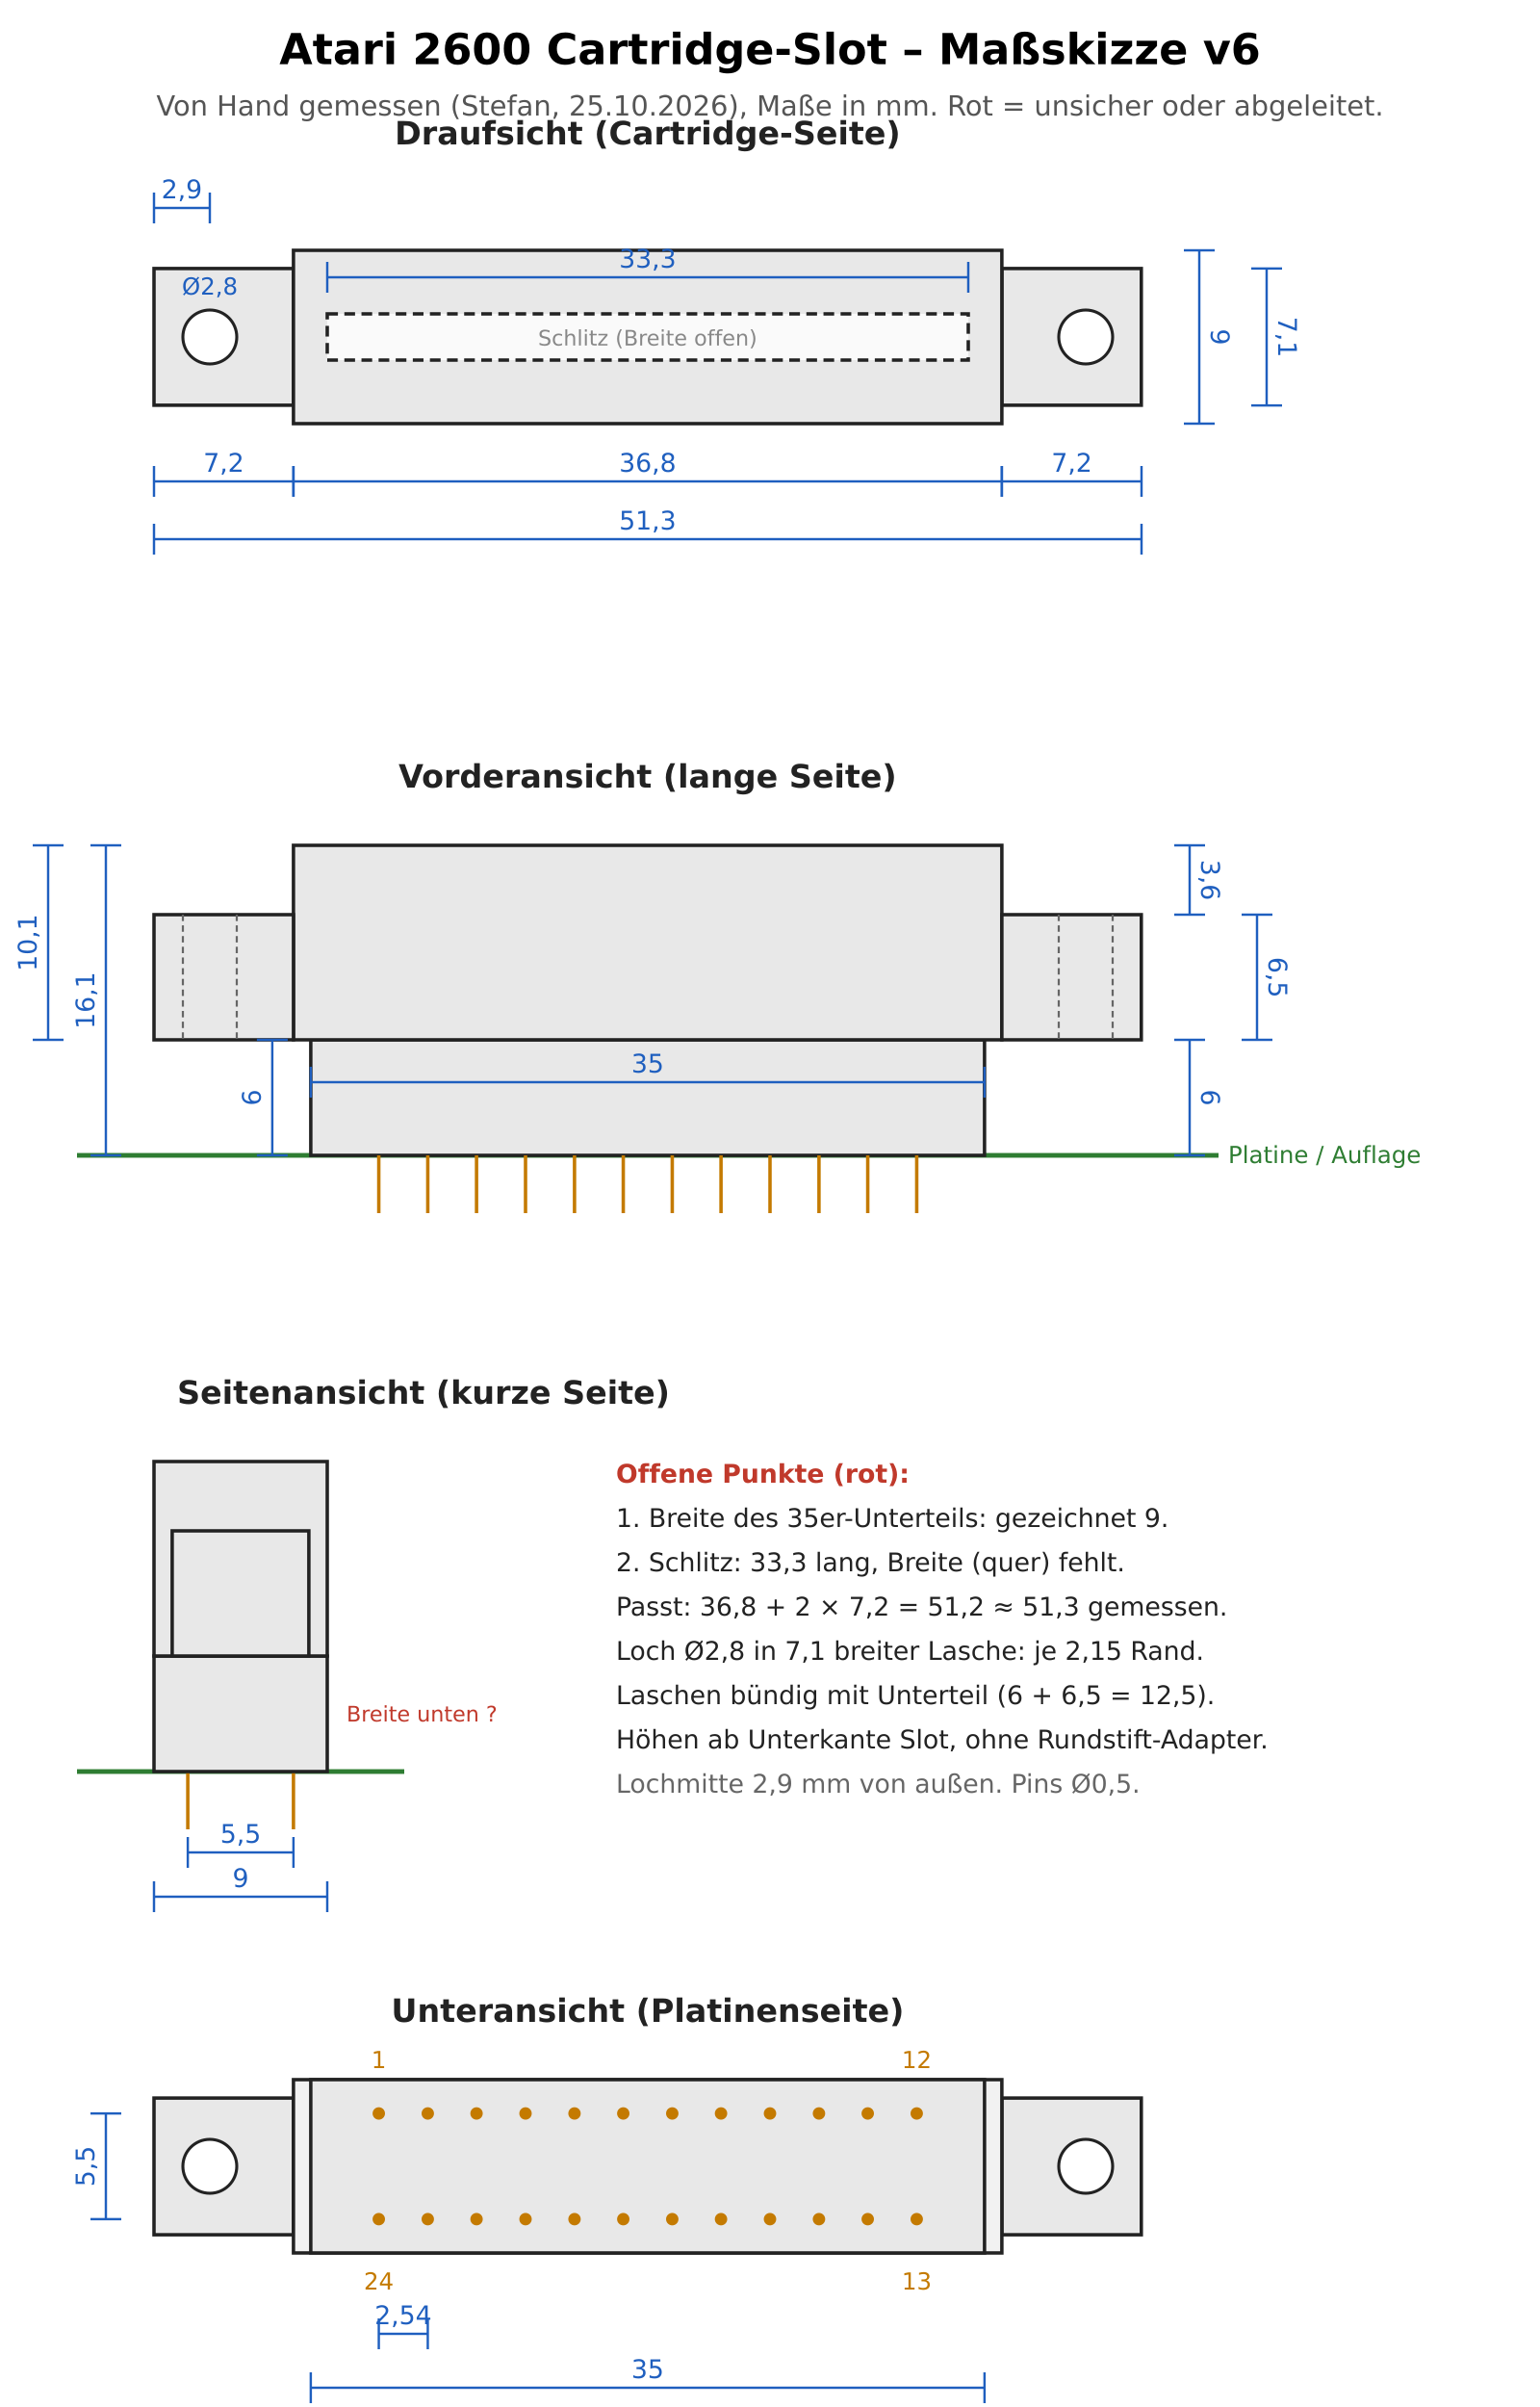
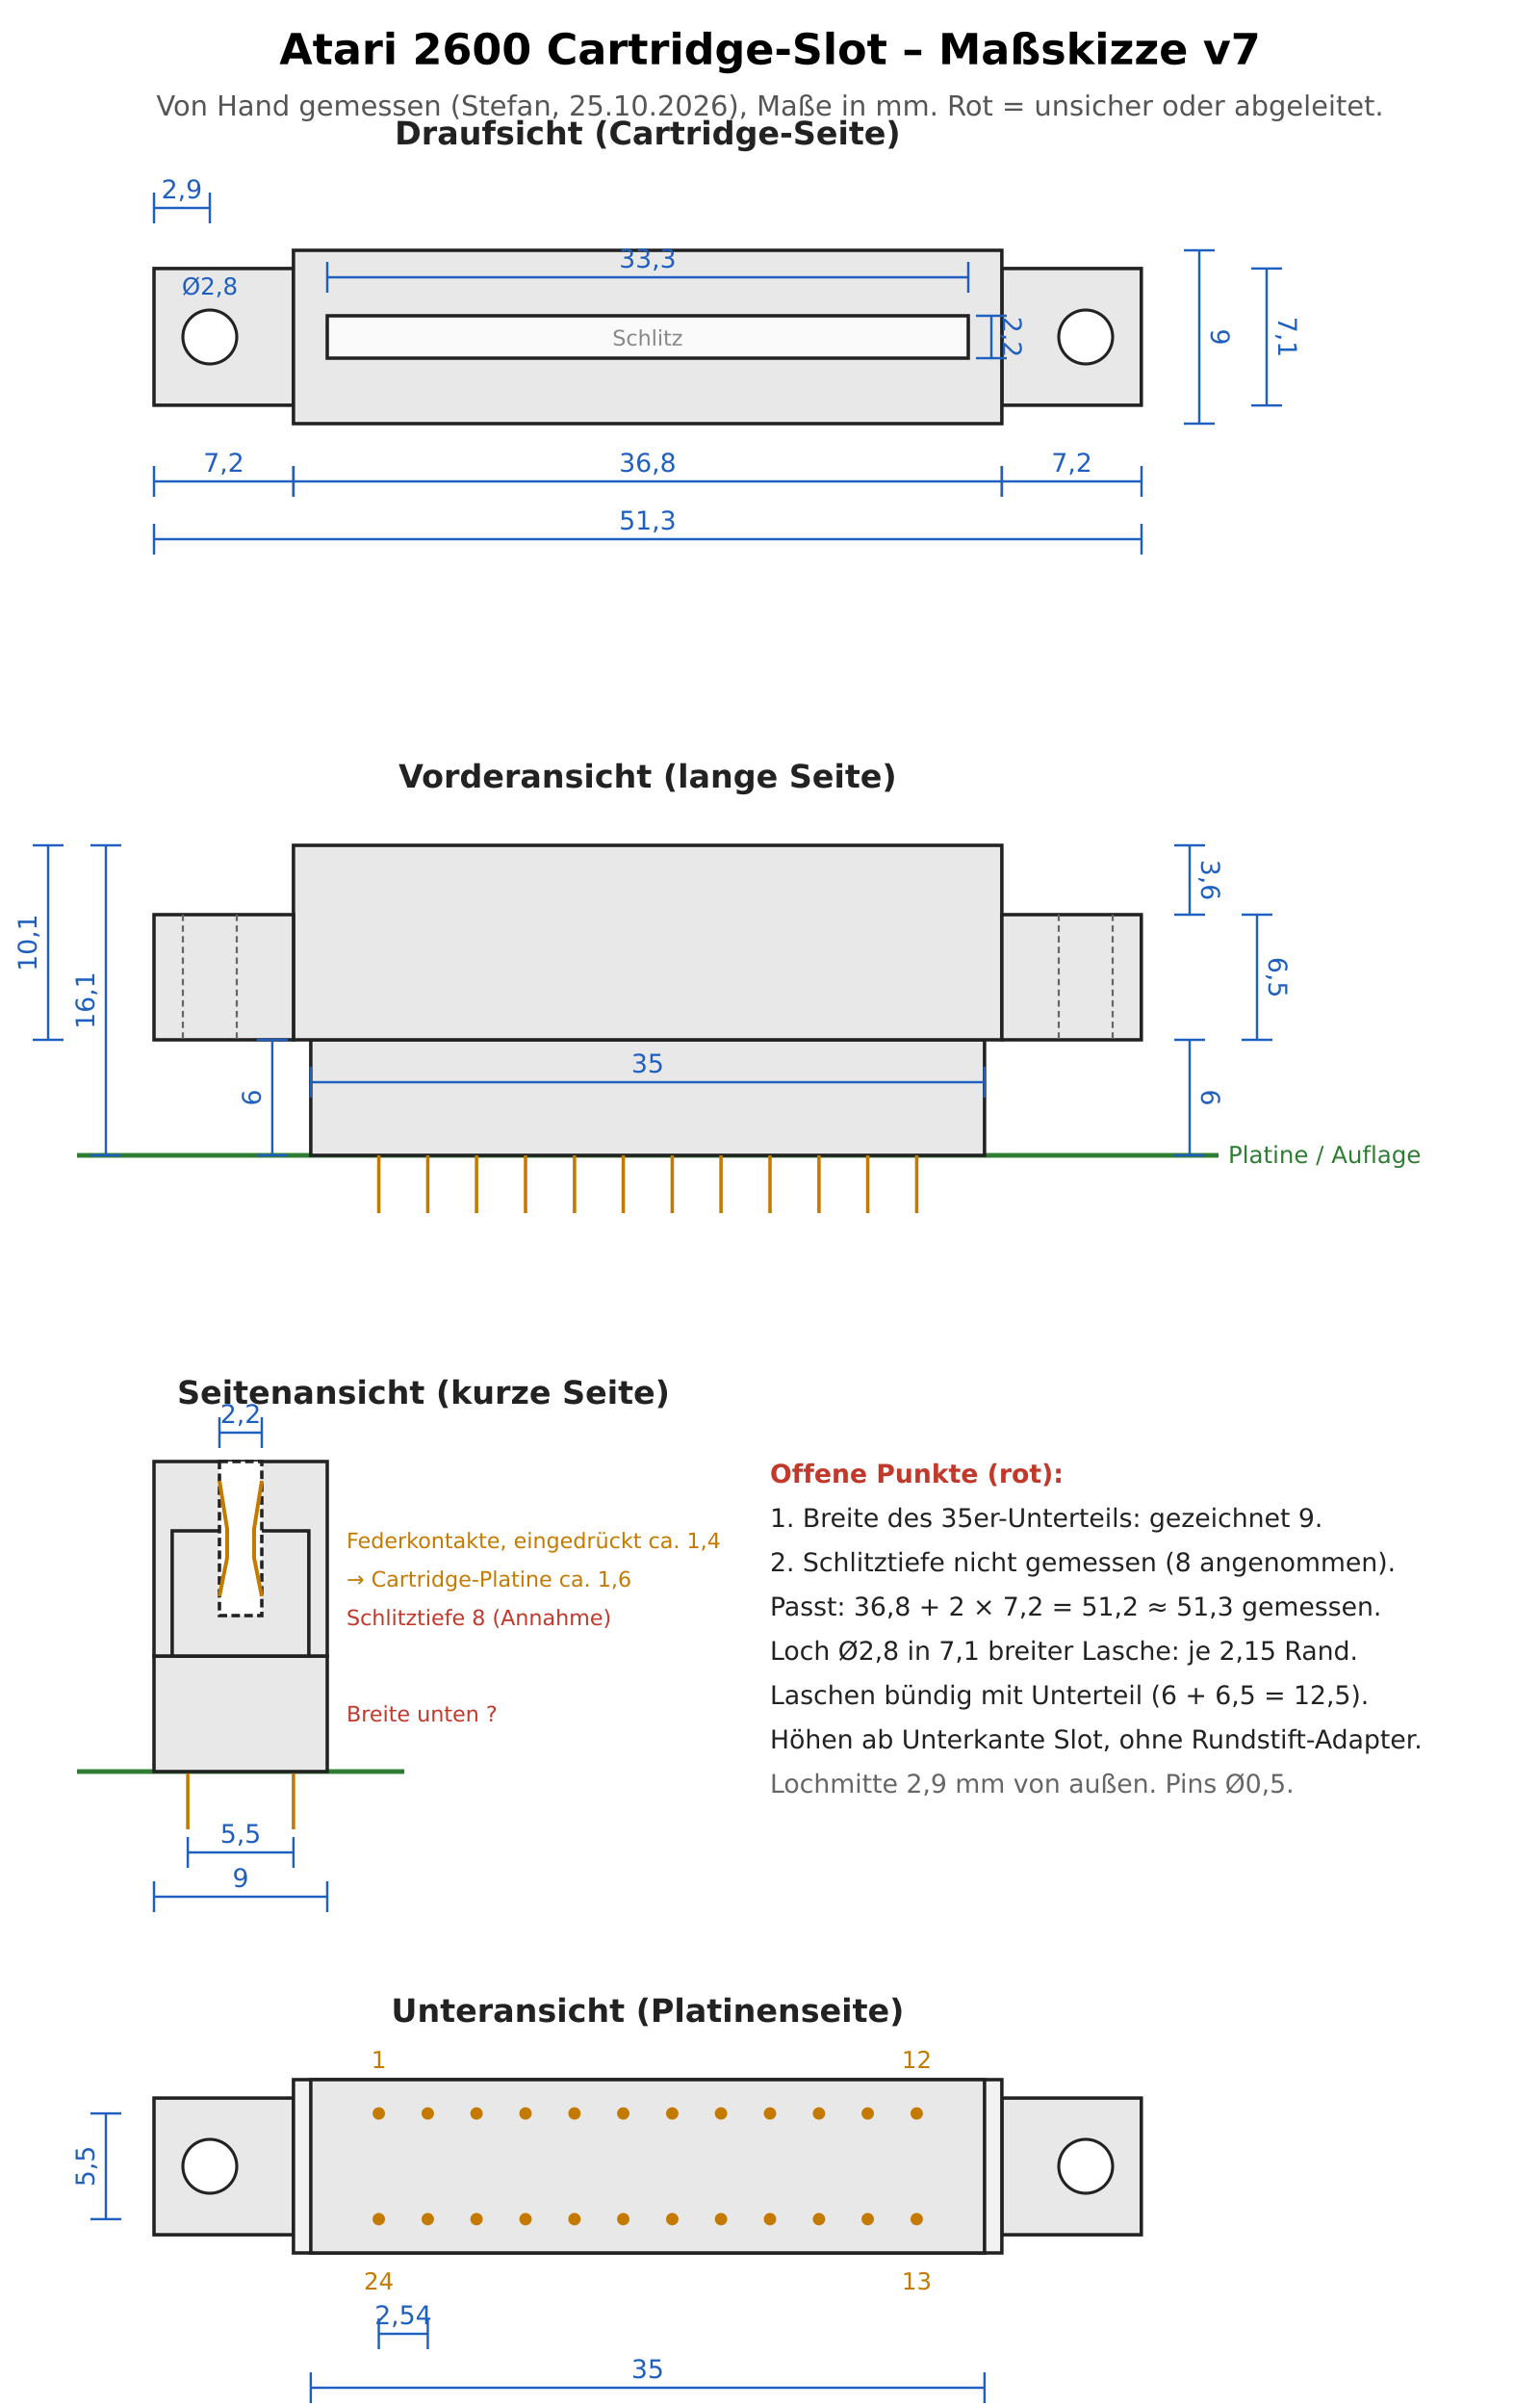
<svg xmlns="http://www.w3.org/2000/svg" width="720" height="1125" viewBox="0 0 720 1125">
  <rect width="100%" height="100%" fill="white" />
-   <text x="360.0" y="30" font-family="DejaVu Sans, sans-serif" font-size="20" font-weight="bold" text-anchor="middle">Atari 2600 Cartridge-Slot – Maßskizze v6</text>
+   <text x="360.0" y="30" font-family="DejaVu Sans, sans-serif" font-size="20" font-weight="bold" text-anchor="middle">Atari 2600 Cartridge-Slot – Maßskizze v7</text>
  <text x="360.0" y="54" font-family="DejaVu Sans, sans-serif" font-size="13" fill="#555" text-anchor="middle">Von Hand gemessen (Stefan, 25.10.2026), Maße in mm. Rot = unsicher oder abgeleitet.</text>
  <text x="302.8" y="67.5" font-family="DejaVu Sans, sans-serif" font-size="15" fill="#222" text-anchor="middle" font-weight="bold">Draufsicht (Cartridge-Seite)</text>
  <rect x="72.0" y="125.5" width="65.2" height="63.9" fill="#e8e8e8" stroke="#222" stroke-width="1.6" />
  <rect x="468.4" y="125.5" width="65.2" height="63.9" fill="#e8e8e8" stroke="#222" stroke-width="1.6" />
  <rect x="137.2" y="117.0" width="331.2" height="81.0" fill="#e8e8e8" stroke="#222" stroke-width="1.6" />
-   <rect x="153.0" y="146.7" width="299.7" height="21.6" fill="#fafafa" stroke="#222" stroke-width="1.6" stroke-dasharray="5,3" />
-   <text x="302.8" y="161.5" font-family="DejaVu Sans, sans-serif" font-size="10" fill="#888" text-anchor="middle">Schlitz (Breite offen)</text>
+   <rect x="153.0" y="147.6" width="299.7" height="19.8" fill="#fafafa" stroke="#222" stroke-width="1.6" />
+   <text x="302.8" y="161.5" font-family="DejaVu Sans, sans-serif" font-size="10" fill="#888" text-anchor="middle">Schlitz</text>
+   <line x1="463.5" y1="147.6" x2="463.5" y2="167.4" stroke="#1f5fbf" stroke-width="1.1" />
+   <line x1="456.3" y1="147.6" x2="470.7" y2="147.6" stroke="#1f5fbf" stroke-width="1.1" />
+   <line x1="456.3" y1="167.4" x2="470.7" y2="167.4" stroke="#1f5fbf" stroke-width="1.1" />
+   <text x="468.9" y="157.5" font-family="DejaVu Sans, sans-serif" font-size="12" fill="#1f5fbf" text-anchor="middle" transform="rotate(90 468.9 157.5)">2,2</text>
  <line x1="153.0" y1="129.6" x2="452.7" y2="129.6" stroke="#1f5fbf" stroke-width="1.1" />
  <line x1="153.0" y1="122.4" x2="153.0" y2="136.8" stroke="#1f5fbf" stroke-width="1.1" />
  <line x1="452.7" y1="122.4" x2="452.7" y2="136.8" stroke="#1f5fbf" stroke-width="1.1" />
  <text x="302.8" y="125.1" font-family="DejaVu Sans, sans-serif" font-size="12" fill="#1f5fbf" text-anchor="middle">33,3</text>
  <circle cx="98.1" cy="157.5" r="12.6" fill="white" stroke="#222" stroke-width="1.4" />
  <circle cx="507.6" cy="157.5" r="12.6" fill="white" stroke="#222" stroke-width="1.4" />
  <line x1="72.0" y1="252.0" x2="533.7" y2="252.0" stroke="#1f5fbf" stroke-width="1.1" />
  <line x1="72.0" y1="244.8" x2="72.0" y2="259.2" stroke="#1f5fbf" stroke-width="1.1" />
  <line x1="533.7" y1="244.8" x2="533.7" y2="259.2" stroke="#1f5fbf" stroke-width="1.1" />
  <text x="302.8" y="247.5" font-family="DejaVu Sans, sans-serif" font-size="12" fill="#1f5fbf" text-anchor="middle">51,3</text>
  <line x1="72.0" y1="225.0" x2="137.2" y2="225.0" stroke="#1f5fbf" stroke-width="1.1" />
  <line x1="72.0" y1="217.8" x2="72.0" y2="232.2" stroke="#1f5fbf" stroke-width="1.1" />
  <line x1="137.2" y1="217.8" x2="137.2" y2="232.2" stroke="#1f5fbf" stroke-width="1.1" />
  <text x="104.6" y="220.5" font-family="DejaVu Sans, sans-serif" font-size="12" fill="#1f5fbf" text-anchor="middle">7,2</text>
  <line x1="137.2" y1="225.0" x2="468.4" y2="225.0" stroke="#1f5fbf" stroke-width="1.1" />
  <line x1="137.2" y1="217.8" x2="137.2" y2="232.2" stroke="#1f5fbf" stroke-width="1.1" />
  <line x1="468.4" y1="217.8" x2="468.4" y2="232.2" stroke="#1f5fbf" stroke-width="1.1" />
  <text x="302.8" y="220.5" font-family="DejaVu Sans, sans-serif" font-size="12" fill="#1f5fbf" text-anchor="middle">36,8</text>
  <line x1="468.4" y1="225.0" x2="533.7" y2="225.0" stroke="#1f5fbf" stroke-width="1.1" />
  <line x1="468.4" y1="217.8" x2="468.4" y2="232.2" stroke="#1f5fbf" stroke-width="1.1" />
  <line x1="533.7" y1="217.8" x2="533.7" y2="232.2" stroke="#1f5fbf" stroke-width="1.1" />
  <text x="501.1" y="220.5" font-family="DejaVu Sans, sans-serif" font-size="12" fill="#1f5fbf" text-anchor="middle">7,2</text>
  <line x1="72.0" y1="97.2" x2="98.1" y2="97.2" stroke="#1f5fbf" stroke-width="1.1" />
  <line x1="72.0" y1="90.0" x2="72.0" y2="104.4" stroke="#1f5fbf" stroke-width="1.1" />
  <line x1="98.1" y1="90.0" x2="98.1" y2="104.4" stroke="#1f5fbf" stroke-width="1.1" />
  <text x="85.0" y="92.7" font-family="DejaVu Sans, sans-serif" font-size="12" fill="#1f5fbf" text-anchor="middle">2,9</text>
  <text x="98.1" y="137.7" font-family="DejaVu Sans, sans-serif" font-size="11" fill="#1f5fbf" text-anchor="middle">Ø2,8</text>
  <line x1="560.7" y1="117.0" x2="560.7" y2="198.0" stroke="#1f5fbf" stroke-width="1.1" />
  <line x1="553.5" y1="117.0" x2="567.9" y2="117.0" stroke="#1f5fbf" stroke-width="1.1" />
  <line x1="553.5" y1="198.0" x2="567.9" y2="198.0" stroke="#1f5fbf" stroke-width="1.1" />
  <text x="566.1" y="157.5" font-family="DejaVu Sans, sans-serif" font-size="12" fill="#1f5fbf" text-anchor="middle" transform="rotate(90 566.1 157.5)">9</text>
  <line x1="592.2" y1="125.5" x2="592.2" y2="189.5" stroke="#1f5fbf" stroke-width="1.1" />
  <line x1="585.0" y1="125.5" x2="599.4" y2="125.5" stroke="#1f5fbf" stroke-width="1.1" />
  <line x1="585.0" y1="189.5" x2="599.4" y2="189.5" stroke="#1f5fbf" stroke-width="1.1" />
  <text x="597.6" y="157.5" font-family="DejaVu Sans, sans-serif" font-size="12" fill="#1f5fbf" text-anchor="middle" transform="rotate(90 597.6 157.5)">7,1</text>
  <text x="302.8" y="368.1" font-family="DejaVu Sans, sans-serif" font-size="15" fill="#222" text-anchor="middle" font-weight="bold">Vorderansicht (lange Seite)</text>
  <line x1="36.0" y1="540.0" x2="569.7" y2="540.0" stroke="#2e7d32" stroke-width="2.2" />
  <text x="574.2" y="543.6" font-family="DejaVu Sans, sans-serif" font-size="11" fill="#2e7d32" text-anchor="start">Platine / Auflage</text>
  <rect x="145.3" y="486.0" width="315.0" height="54.0" fill="#e8e8e8" stroke="#222" stroke-width="1.6" />
  <rect x="137.2" y="395.1" width="331.2" height="90.9" fill="#e8e8e8" stroke="#222" stroke-width="1.6" />
  <rect x="72.0" y="427.5" width="65.2" height="58.5" fill="#e8e8e8" stroke="#222" stroke-width="1.6" />
  <line x1="85.5" y1="427.5" x2="85.5" y2="486.0" stroke="#666" stroke-width="1" stroke-dasharray="3,2" />
  <line x1="110.7" y1="427.5" x2="110.7" y2="486.0" stroke="#666" stroke-width="1" stroke-dasharray="3,2" />
  <rect x="468.4" y="427.5" width="65.2" height="58.5" fill="#e8e8e8" stroke="#222" stroke-width="1.6" />
  <line x1="495.0" y1="427.5" x2="495.0" y2="486.0" stroke="#666" stroke-width="1" stroke-dasharray="3,2" />
  <line x1="520.2" y1="427.5" x2="520.2" y2="486.0" stroke="#666" stroke-width="1" stroke-dasharray="3,2" />
  <line x1="177.1" y1="540.0" x2="177.1" y2="567.0" stroke="#c47a00" stroke-width="1.6" />
  <line x1="200.0" y1="540.0" x2="200.0" y2="567.0" stroke="#c47a00" stroke-width="1.6" />
  <line x1="222.8" y1="540.0" x2="222.8" y2="567.0" stroke="#c47a00" stroke-width="1.6" />
  <line x1="245.7" y1="540.0" x2="245.7" y2="567.0" stroke="#c47a00" stroke-width="1.6" />
  <line x1="268.6" y1="540.0" x2="268.6" y2="567.0" stroke="#c47a00" stroke-width="1.6" />
  <line x1="291.4" y1="540.0" x2="291.4" y2="567.0" stroke="#c47a00" stroke-width="1.6" />
  <line x1="314.3" y1="540.0" x2="314.3" y2="567.0" stroke="#c47a00" stroke-width="1.6" />
  <line x1="337.1" y1="540.0" x2="337.1" y2="567.0" stroke="#c47a00" stroke-width="1.6" />
  <line x1="360.0" y1="540.0" x2="360.0" y2="567.0" stroke="#c47a00" stroke-width="1.6" />
  <line x1="382.9" y1="540.0" x2="382.9" y2="567.0" stroke="#c47a00" stroke-width="1.6" />
  <line x1="405.7" y1="540.0" x2="405.7" y2="567.0" stroke="#c47a00" stroke-width="1.6" />
  <line x1="428.6" y1="540.0" x2="428.6" y2="567.0" stroke="#c47a00" stroke-width="1.6" />
  <line x1="49.5" y1="395.1" x2="49.5" y2="540.0" stroke="#1f5fbf" stroke-width="1.1" />
  <line x1="42.3" y1="395.1" x2="56.7" y2="395.1" stroke="#1f5fbf" stroke-width="1.1" />
  <line x1="42.3" y1="540.0" x2="56.7" y2="540.0" stroke="#1f5fbf" stroke-width="1.1" />
  <text x="44.1" y="467.6" font-family="DejaVu Sans, sans-serif" font-size="12" fill="#1f5fbf" text-anchor="middle" transform="rotate(-90 44.1 467.6)">16,1</text>
  <line x1="556.2" y1="486.0" x2="556.2" y2="540.0" stroke="#1f5fbf" stroke-width="1.1" />
  <line x1="549.0" y1="486.0" x2="563.4" y2="486.0" stroke="#1f5fbf" stroke-width="1.1" />
  <line x1="549.0" y1="540.0" x2="563.4" y2="540.0" stroke="#1f5fbf" stroke-width="1.1" />
  <text x="561.6" y="513.0" font-family="DejaVu Sans, sans-serif" font-size="12" fill="#1f5fbf" text-anchor="middle" transform="rotate(90 561.6 513.0)">6</text>
  <line x1="127.3" y1="486.0" x2="127.3" y2="540.0" stroke="#1f5fbf" stroke-width="1.1" />
  <line x1="120.1" y1="486.0" x2="134.5" y2="486.0" stroke="#1f5fbf" stroke-width="1.1" />
  <line x1="120.1" y1="540.0" x2="134.5" y2="540.0" stroke="#1f5fbf" stroke-width="1.1" />
  <text x="121.9" y="513.0" font-family="DejaVu Sans, sans-serif" font-size="12" fill="#1f5fbf" text-anchor="middle" transform="rotate(-90 121.9 513.0)">6</text>
  <line x1="556.2" y1="395.1" x2="556.2" y2="427.5" stroke="#1f5fbf" stroke-width="1.1" />
  <line x1="549.0" y1="395.1" x2="563.4" y2="395.1" stroke="#1f5fbf" stroke-width="1.1" />
  <line x1="549.0" y1="427.5" x2="563.4" y2="427.5" stroke="#1f5fbf" stroke-width="1.1" />
  <text x="561.6" y="411.3" font-family="DejaVu Sans, sans-serif" font-size="12" fill="#1f5fbf" text-anchor="middle" transform="rotate(90 561.6 411.3)">3,6</text>
  <line x1="22.5" y1="395.1" x2="22.5" y2="486.0" stroke="#1f5fbf" stroke-width="1.1" />
  <line x1="15.3" y1="395.1" x2="29.7" y2="395.1" stroke="#1f5fbf" stroke-width="1.1" />
  <line x1="15.3" y1="486.0" x2="29.7" y2="486.0" stroke="#1f5fbf" stroke-width="1.1" />
  <text x="17.1" y="440.6" font-family="DejaVu Sans, sans-serif" font-size="12" fill="#1f5fbf" text-anchor="middle" transform="rotate(-90 17.1 440.6)">10,1</text>
  <line x1="587.7" y1="427.5" x2="587.7" y2="486.0" stroke="#1f5fbf" stroke-width="1.1" />
  <line x1="580.5" y1="427.5" x2="594.9" y2="427.5" stroke="#1f5fbf" stroke-width="1.1" />
  <line x1="580.5" y1="486.0" x2="594.9" y2="486.0" stroke="#1f5fbf" stroke-width="1.1" />
  <text x="593.1" y="456.8" font-family="DejaVu Sans, sans-serif" font-size="12" fill="#1f5fbf" text-anchor="middle" transform="rotate(90 593.1 456.8)">6,5</text>
  <line x1="145.3" y1="505.8" x2="460.3" y2="505.8" stroke="#1f5fbf" stroke-width="1.1" />
  <line x1="145.3" y1="498.6" x2="145.3" y2="513.0" stroke="#1f5fbf" stroke-width="1.1" />
  <line x1="460.3" y1="498.6" x2="460.3" y2="513.0" stroke="#1f5fbf" stroke-width="1.1" />
  <text x="302.8" y="501.3" font-family="DejaVu Sans, sans-serif" font-size="12" fill="#1f5fbf" text-anchor="middle">35</text>
  <text x="198.0" y="656.1" font-family="DejaVu Sans, sans-serif" font-size="15" fill="#222" text-anchor="middle" font-weight="bold">Seitenansicht (kurze Seite)</text>
  <line x1="36.0" y1="828.0" x2="189.0" y2="828.0" stroke="#2e7d32" stroke-width="2.2" />
  <line x1="87.8" y1="828.0" x2="87.8" y2="855.0" stroke="#c47a00" stroke-width="1.6" />
  <line x1="137.2" y1="828.0" x2="137.2" y2="855.0" stroke="#c47a00" stroke-width="1.6" />
  <rect x="72.0" y="774.0" width="81.0" height="54.0" fill="#e8e8e8" stroke="#222" stroke-width="1.6" />
  <rect x="72.0" y="683.1" width="81.0" height="90.9" fill="#e8e8e8" stroke="#222" stroke-width="1.6" />
  <rect x="80.5" y="715.5" width="63.9" height="58.5" fill="#e8e8e8" stroke="#222" stroke-width="1.6" />
  <line x1="72.0" y1="886.5" x2="153.0" y2="886.5" stroke="#1f5fbf" stroke-width="1.1" />
  <line x1="72.0" y1="879.3" x2="72.0" y2="893.7" stroke="#1f5fbf" stroke-width="1.1" />
  <line x1="153.0" y1="879.3" x2="153.0" y2="893.7" stroke="#1f5fbf" stroke-width="1.1" />
  <text x="112.5" y="882.0" font-family="DejaVu Sans, sans-serif" font-size="12" fill="#1f5fbf" text-anchor="middle">9</text>
+   <rect x="102.6" y="683.1" width="19.8" height="72.0" fill="white" stroke="#222" stroke-width="1.6" stroke-dasharray="4,2" />
+   <polyline points="102.6,692.1 106.2,714.6 106.2,728.1 102.6,746.1" fill="none" stroke="#c47a00" stroke-width="1.8" />
+   <polyline points="122.4,692.1 118.8,714.6 118.8,728.1 122.4,746.1" fill="none" stroke="#c47a00" stroke-width="1.8" />
+   <line x1="102.6" y1="669.6" x2="122.4" y2="669.6" stroke="#1f5fbf" stroke-width="1.1" />
+   <line x1="102.6" y1="662.4" x2="102.6" y2="676.8" stroke="#1f5fbf" stroke-width="1.1" />
+   <line x1="122.4" y1="662.4" x2="122.4" y2="676.8" stroke="#1f5fbf" stroke-width="1.1" />
+   <text x="112.5" y="665.1" font-family="DejaVu Sans, sans-serif" font-size="12" fill="#1f5fbf" text-anchor="middle">2,2</text>
+   <text x="162.0" y="723.6" font-family="DejaVu Sans, sans-serif" font-size="10" fill="#c47a00" text-anchor="start">Federkontakte, eingedrückt ca. 1,4</text>
+   <text x="162.0" y="741.6" font-family="DejaVu Sans, sans-serif" font-size="10" fill="#c47a00" text-anchor="start">→ Cartridge-Platine ca. 1,6</text>
+   <text x="162.0" y="759.6" font-family="DejaVu Sans, sans-serif" font-size="10" fill="#c0392b" text-anchor="start">Schlitztiefe 8 (Annahme)</text>
  <line x1="87.8" y1="865.8" x2="137.2" y2="865.8" stroke="#1f5fbf" stroke-width="1.1" />
  <line x1="87.8" y1="858.6" x2="87.8" y2="873.0" stroke="#1f5fbf" stroke-width="1.1" />
  <line x1="137.2" y1="858.6" x2="137.2" y2="873.0" stroke="#1f5fbf" stroke-width="1.1" />
  <text x="112.5" y="861.3" font-family="DejaVu Sans, sans-serif" font-size="12" fill="#1f5fbf" text-anchor="middle">5,5</text>
  <text x="162.0" y="804.6" font-family="DejaVu Sans, sans-serif" font-size="10" fill="#c0392b" text-anchor="start">Breite unten ?</text>
  <text x="302.8" y="945.0" font-family="DejaVu Sans, sans-serif" font-size="15" fill="#222" text-anchor="middle" font-weight="bold">Unteransicht (Platinenseite)</text>
  <rect x="72.0" y="980.6" width="65.2" height="63.9" fill="#e8e8e8" stroke="#222" stroke-width="1.6" />
  <rect x="468.4" y="980.6" width="65.2" height="63.9" fill="#e8e8e8" stroke="#222" stroke-width="1.6" />
  <rect x="137.2" y="972.0" width="331.2" height="81.0" fill="#f2f2f2" stroke="#222" stroke-width="1.6" />
  <rect x="145.3" y="972.0" width="315.0" height="81.0" fill="#e8e8e8" stroke="#222" stroke-width="1.6" />
  <circle cx="98.1" cy="1012.5" r="12.6" fill="white" stroke="#222" stroke-width="1.4" />
  <circle cx="507.6" cy="1012.5" r="12.6" fill="white" stroke="#222" stroke-width="1.4" />
  <circle cx="177.1" cy="1037.2" r="2.2" fill="#c47a00" stroke="#c47a00" stroke-width="1.4" />
  <circle cx="177.1" cy="987.8" r="2.2" fill="#c47a00" stroke="#c47a00" stroke-width="1.4" />
  <circle cx="200.0" cy="1037.2" r="2.2" fill="#c47a00" stroke="#c47a00" stroke-width="1.4" />
  <circle cx="200.0" cy="987.8" r="2.2" fill="#c47a00" stroke="#c47a00" stroke-width="1.4" />
  <circle cx="222.8" cy="1037.2" r="2.2" fill="#c47a00" stroke="#c47a00" stroke-width="1.4" />
  <circle cx="222.8" cy="987.8" r="2.2" fill="#c47a00" stroke="#c47a00" stroke-width="1.4" />
  <circle cx="245.7" cy="1037.2" r="2.2" fill="#c47a00" stroke="#c47a00" stroke-width="1.4" />
  <circle cx="245.7" cy="987.8" r="2.2" fill="#c47a00" stroke="#c47a00" stroke-width="1.4" />
  <circle cx="268.6" cy="1037.2" r="2.2" fill="#c47a00" stroke="#c47a00" stroke-width="1.4" />
  <circle cx="268.6" cy="987.8" r="2.2" fill="#c47a00" stroke="#c47a00" stroke-width="1.4" />
  <circle cx="291.4" cy="1037.2" r="2.2" fill="#c47a00" stroke="#c47a00" stroke-width="1.4" />
  <circle cx="291.4" cy="987.8" r="2.2" fill="#c47a00" stroke="#c47a00" stroke-width="1.4" />
  <circle cx="314.3" cy="1037.2" r="2.2" fill="#c47a00" stroke="#c47a00" stroke-width="1.4" />
  <circle cx="314.3" cy="987.8" r="2.2" fill="#c47a00" stroke="#c47a00" stroke-width="1.4" />
  <circle cx="337.1" cy="1037.2" r="2.2" fill="#c47a00" stroke="#c47a00" stroke-width="1.4" />
  <circle cx="337.1" cy="987.8" r="2.2" fill="#c47a00" stroke="#c47a00" stroke-width="1.4" />
  <circle cx="360.0" cy="1037.2" r="2.2" fill="#c47a00" stroke="#c47a00" stroke-width="1.4" />
  <circle cx="360.0" cy="987.8" r="2.2" fill="#c47a00" stroke="#c47a00" stroke-width="1.4" />
  <circle cx="382.9" cy="1037.2" r="2.2" fill="#c47a00" stroke="#c47a00" stroke-width="1.4" />
  <circle cx="382.9" cy="987.8" r="2.2" fill="#c47a00" stroke="#c47a00" stroke-width="1.4" />
  <circle cx="405.7" cy="1037.2" r="2.2" fill="#c47a00" stroke="#c47a00" stroke-width="1.4" />
  <circle cx="405.7" cy="987.8" r="2.2" fill="#c47a00" stroke="#c47a00" stroke-width="1.4" />
  <circle cx="428.6" cy="1037.2" r="2.2" fill="#c47a00" stroke="#c47a00" stroke-width="1.4" />
  <circle cx="428.6" cy="987.8" r="2.2" fill="#c47a00" stroke="#c47a00" stroke-width="1.4" />
  <text x="177.1" y="966.6" font-family="DejaVu Sans, sans-serif" font-size="11" fill="#c47a00" text-anchor="middle">1</text>
  <text x="428.6" y="966.6" font-family="DejaVu Sans, sans-serif" font-size="11" fill="#c47a00" text-anchor="middle">12</text>
  <text x="177.1" y="1070.1" font-family="DejaVu Sans, sans-serif" font-size="11" fill="#c47a00" text-anchor="middle">24</text>
  <text x="428.6" y="1070.1" font-family="DejaVu Sans, sans-serif" font-size="11" fill="#c47a00" text-anchor="middle">13</text>
  <line x1="177.1" y1="1090.8" x2="200.0" y2="1090.8" stroke="#1f5fbf" stroke-width="1.1" />
  <line x1="177.1" y1="1083.6" x2="177.1" y2="1098.0" stroke="#1f5fbf" stroke-width="1.1" />
  <line x1="200.0" y1="1083.6" x2="200.0" y2="1098.0" stroke="#1f5fbf" stroke-width="1.1" />
  <text x="188.5" y="1086.3" font-family="DejaVu Sans, sans-serif" font-size="12" fill="#1f5fbf" text-anchor="middle">2,54</text>
  <line x1="145.3" y1="1116.0" x2="460.3" y2="1116.0" stroke="#1f5fbf" stroke-width="1.1" />
  <line x1="145.3" y1="1108.8" x2="145.3" y2="1123.2" stroke="#1f5fbf" stroke-width="1.1" />
  <line x1="460.3" y1="1108.8" x2="460.3" y2="1123.2" stroke="#1f5fbf" stroke-width="1.1" />
  <text x="302.8" y="1111.5" font-family="DejaVu Sans, sans-serif" font-size="12" fill="#1f5fbf" text-anchor="middle">35</text>
  <line x1="49.5" y1="987.8" x2="49.5" y2="1037.2" stroke="#1f5fbf" stroke-width="1.1" />
  <line x1="42.3" y1="987.8" x2="56.7" y2="987.8" stroke="#1f5fbf" stroke-width="1.1" />
  <line x1="42.3" y1="1037.2" x2="56.7" y2="1037.2" stroke="#1f5fbf" stroke-width="1.1" />
  <text x="44.1" y="1012.5" font-family="DejaVu Sans, sans-serif" font-size="12" fill="#1f5fbf" text-anchor="middle" transform="rotate(-90 44.1 1012.5)">5,5</text>
-   <text x="288.0" y="693.0" font-family="DejaVu Sans, sans-serif" font-size="12" fill="#c0392b" text-anchor="start" font-weight="bold">Offene Punkte (rot):</text>
-   <text x="288.0" y="713.7" font-family="DejaVu Sans, sans-serif" font-size="12" fill="#222" text-anchor="start">1. Breite des 35er-Unterteils: gezeichnet 9.</text>
-   <text x="288.0" y="734.4" font-family="DejaVu Sans, sans-serif" font-size="12" fill="#222" text-anchor="start">2. Schlitz: 33,3 lang, Breite (quer) fehlt.</text>
-   <text x="288.0" y="755.1" font-family="DejaVu Sans, sans-serif" font-size="12" fill="#222" text-anchor="start">Passt: 36,8 + 2 × 7,2 = 51,2 ≈ 51,3 gemessen.</text>
-   <text x="288.0" y="775.8" font-family="DejaVu Sans, sans-serif" font-size="12" fill="#222" text-anchor="start">Loch Ø2,8 in 7,1 breiter Lasche: je 2,15 Rand.</text>
-   <text x="288.0" y="796.5" font-family="DejaVu Sans, sans-serif" font-size="12" fill="#222" text-anchor="start">Laschen bündig mit Unterteil (6 + 6,5 = 12,5).</text>
-   <text x="288.0" y="817.2" font-family="DejaVu Sans, sans-serif" font-size="12" fill="#222" text-anchor="start">Höhen ab Unterkante Slot, ohne Rundstift-Adapter.</text>
-   <text x="288.0" y="837.9" font-family="DejaVu Sans, sans-serif" font-size="12" fill="#666" text-anchor="start">Lochmitte 2,9 mm von außen. Pins Ø0,5.</text>
+   <text x="360.0" y="693.0" font-family="DejaVu Sans, sans-serif" font-size="12" fill="#c0392b" text-anchor="start" font-weight="bold">Offene Punkte (rot):</text>
+   <text x="360.0" y="713.7" font-family="DejaVu Sans, sans-serif" font-size="12" fill="#222" text-anchor="start">1. Breite des 35er-Unterteils: gezeichnet 9.</text>
+   <text x="360.0" y="734.4" font-family="DejaVu Sans, sans-serif" font-size="12" fill="#222" text-anchor="start">2. Schlitztiefe nicht gemessen (8 angenommen).</text>
+   <text x="360.0" y="755.1" font-family="DejaVu Sans, sans-serif" font-size="12" fill="#222" text-anchor="start">Passt: 36,8 + 2 × 7,2 = 51,2 ≈ 51,3 gemessen.</text>
+   <text x="360.0" y="775.8" font-family="DejaVu Sans, sans-serif" font-size="12" fill="#222" text-anchor="start">Loch Ø2,8 in 7,1 breiter Lasche: je 2,15 Rand.</text>
+   <text x="360.0" y="796.5" font-family="DejaVu Sans, sans-serif" font-size="12" fill="#222" text-anchor="start">Laschen bündig mit Unterteil (6 + 6,5 = 12,5).</text>
+   <text x="360.0" y="817.2" font-family="DejaVu Sans, sans-serif" font-size="12" fill="#222" text-anchor="start">Höhen ab Unterkante Slot, ohne Rundstift-Adapter.</text>
+   <text x="360.0" y="837.9" font-family="DejaVu Sans, sans-serif" font-size="12" fill="#666" text-anchor="start">Lochmitte 2,9 mm von außen. Pins Ø0,5.</text>
</svg>
